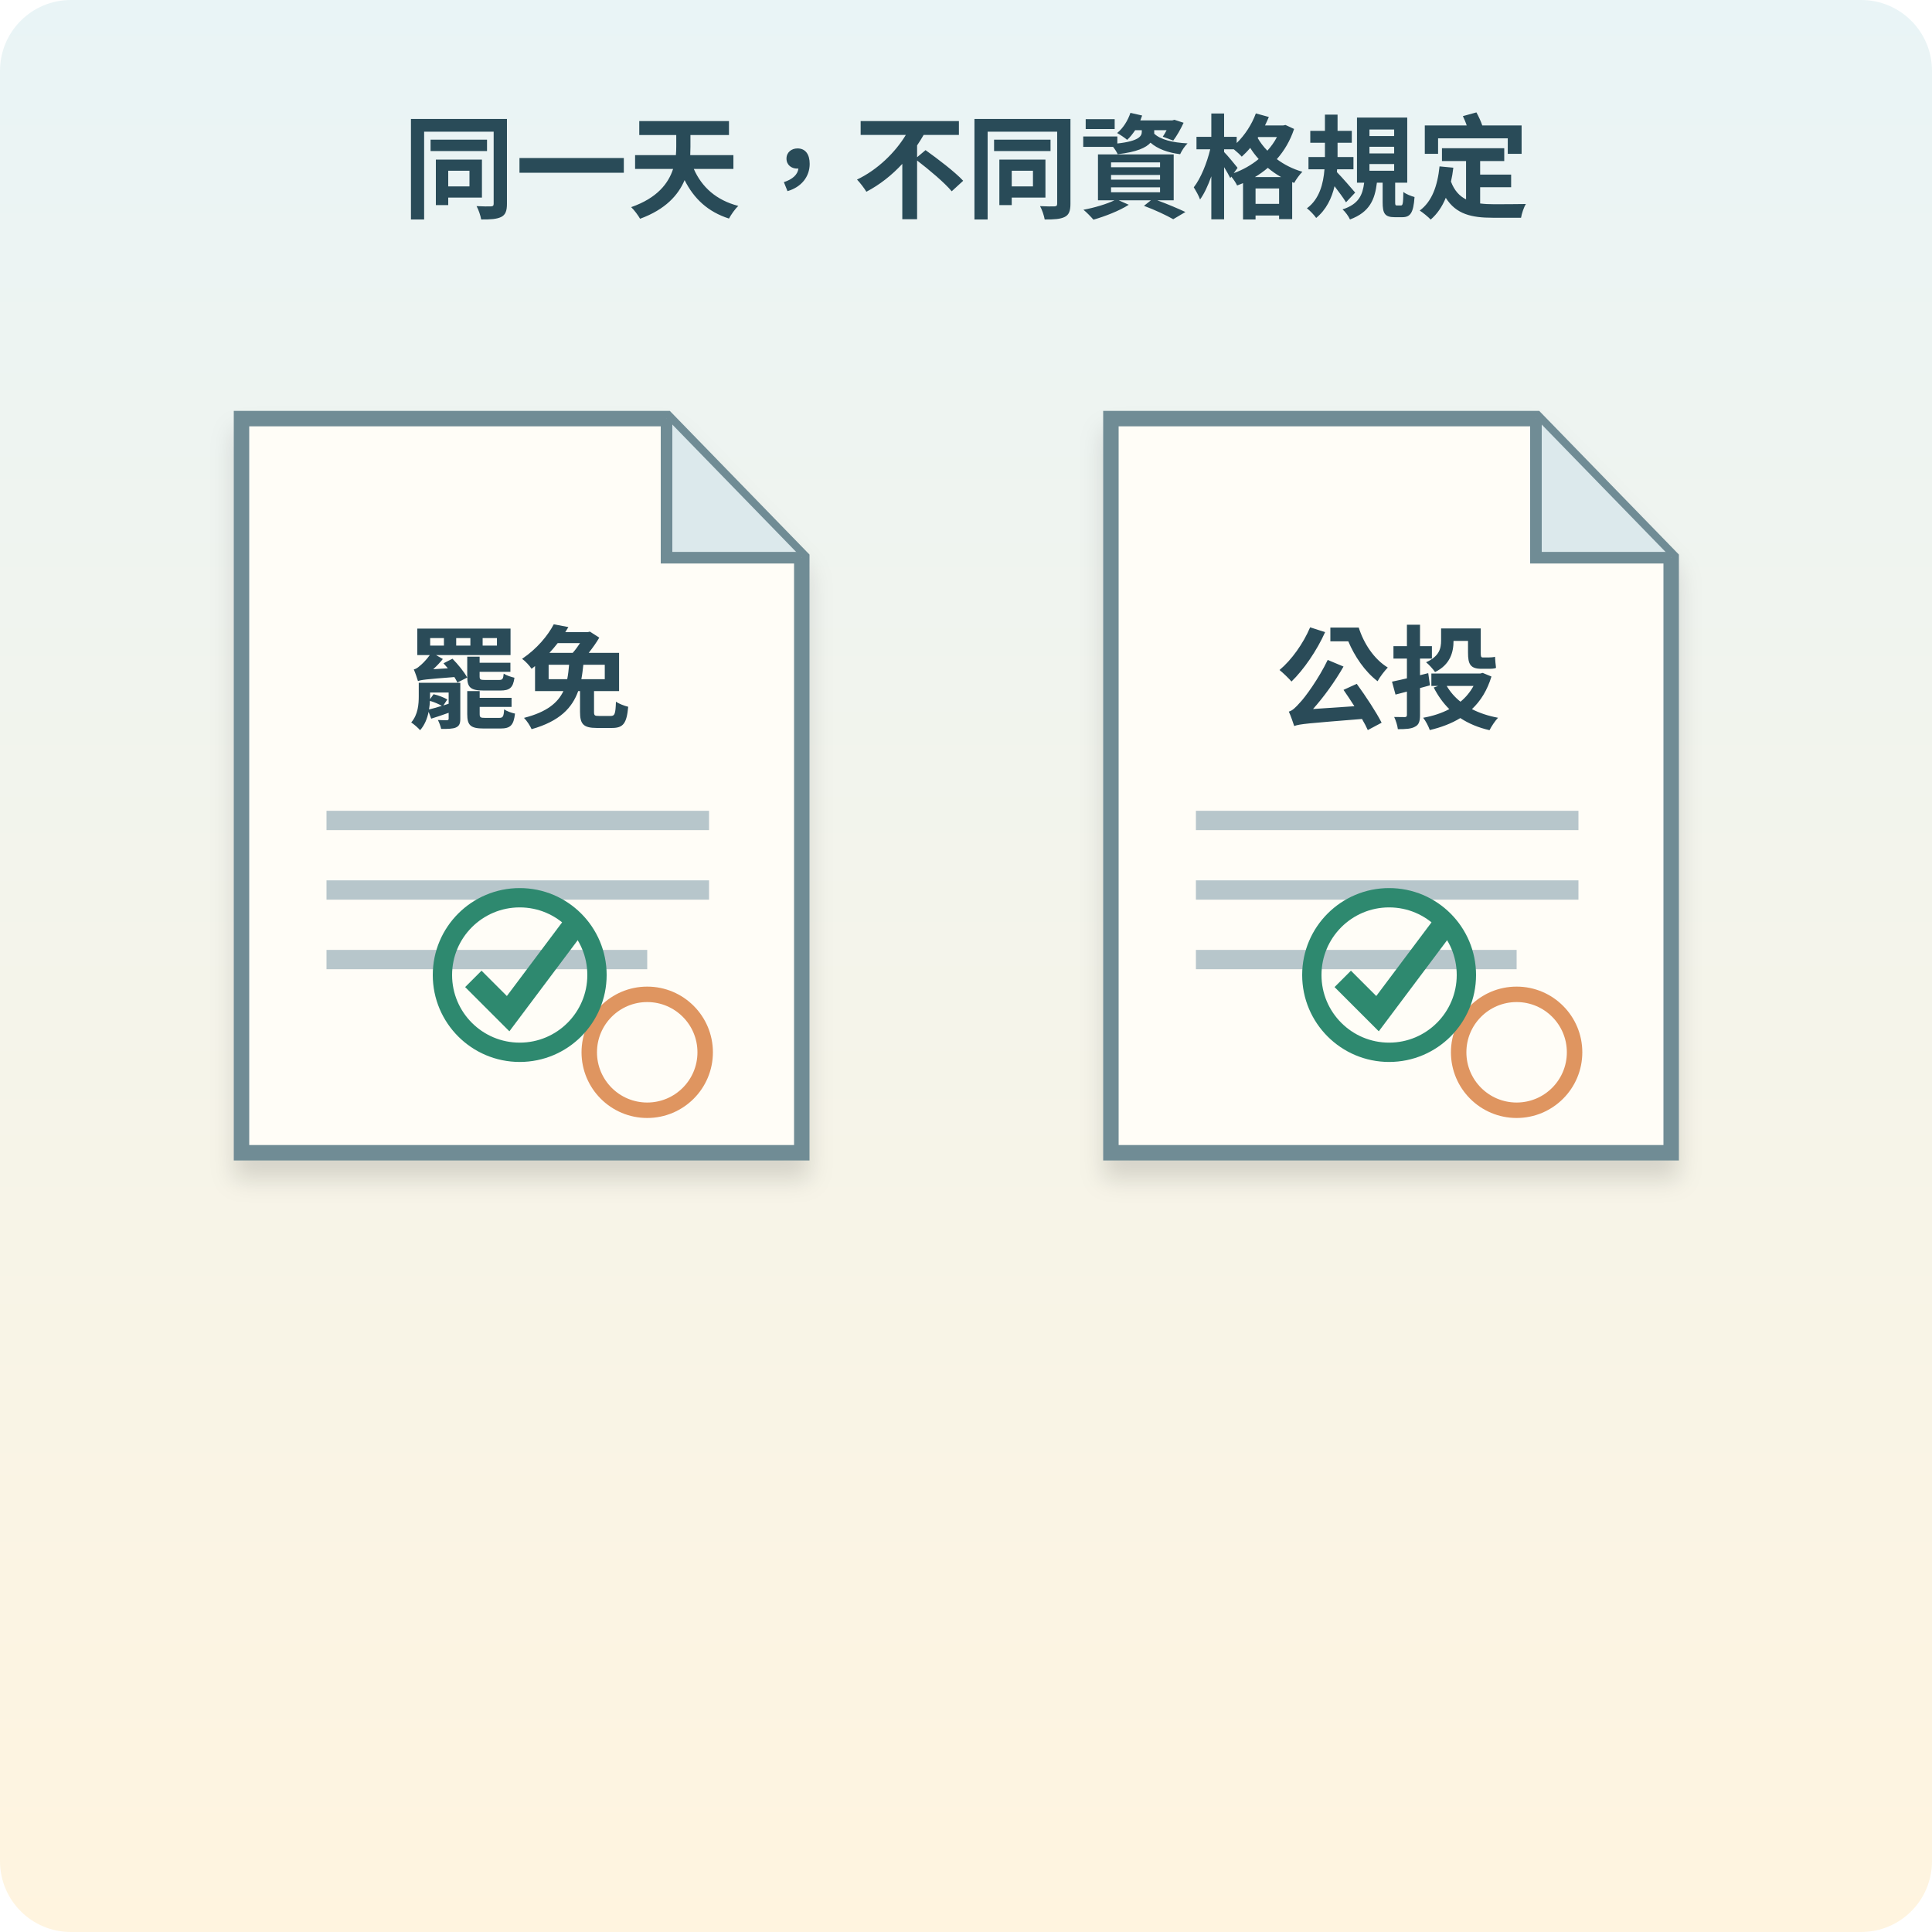
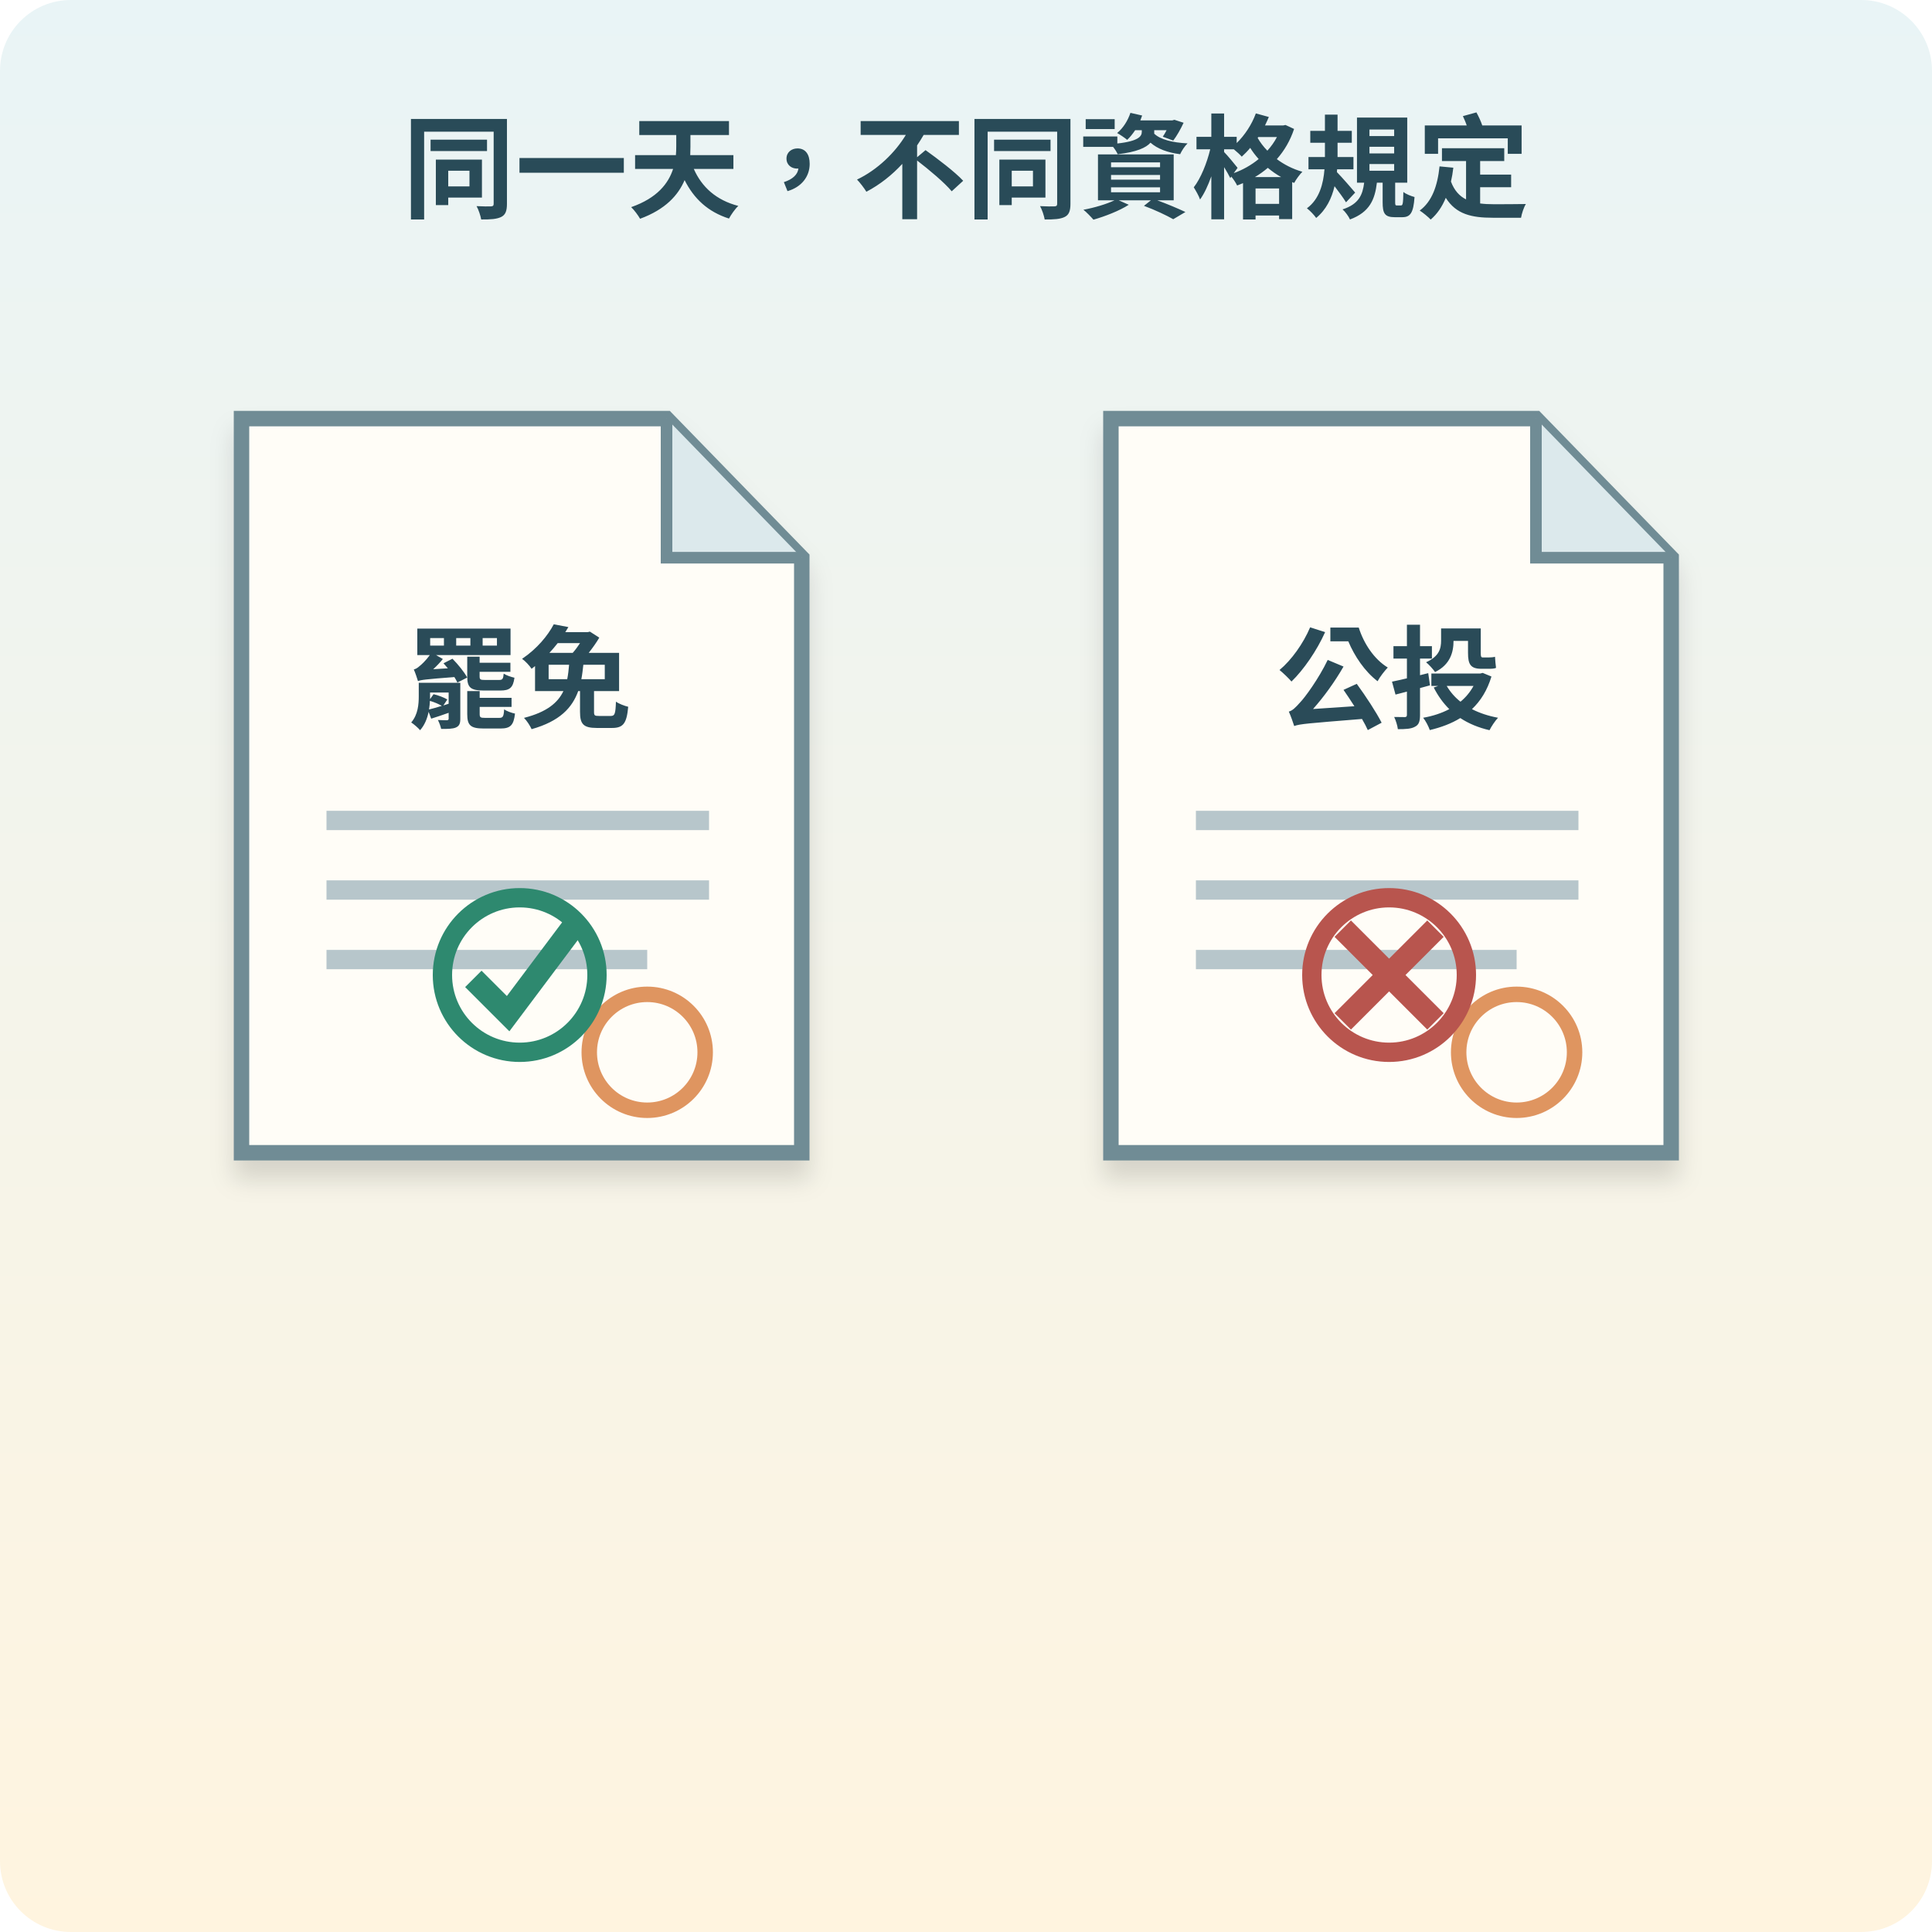
<svg xmlns="http://www.w3.org/2000/svg" width="600" height="600" viewBox="0 0 600 600">
  <defs>
    <linearGradient id="bg" x2="0" y2="1">
      <stop stop-color="#e9f4f6" />
      <stop offset="1" stop-color="#fff4df" />
    </linearGradient>
    <linearGradient id="stone" x2="0" y2="1">
      <stop stop-color="#f9ead0" />
      <stop offset="1" stop-color="#c4a67b" />
    </linearGradient>
    <linearGradient id="sea" x2="0" y2="1">
      <stop stop-color="#d7edf5" />
      <stop offset="1" stop-color="#a9d3e5" />
    </linearGradient>
    <marker id="arr" viewBox="0 0 10 10" refX="9" refY="5" markerWidth="4" markerHeight="4" orient="auto">
      <path d="M0 0L10 5L0 10Z" fill="#d27842" />
    </marker>
    <filter id="shadow">
      <feDropShadow dx="0" dy="5" stdDeviation="3" flood-opacity=".13" />
    </filter>
  </defs>
  <rect width="600" height="600" rx="22" fill="url(#bg)" />
  <g font-family="Noto Sans CJK TC,sans-serif">
    <g transform="translate(75 130) scale(1.2)">
      <g transform="translate(0 0) scale(1)" filter="url(#shadow)">
        <path d="M0 0H110L145 36V190H0Z" fill="#fffdf7" stroke="#708c95" stroke-width="4" />
        <path d="M110 0V36H145" fill="#dce9ec" stroke="#708c95" stroke-width="3" />
        <text x="72" y="78" font-size="29" fill="#294b58" text-anchor="middle" font-weight="600">罷免</text>
        <path d="M22 104H121M22 122H121M22 140H105" stroke="#b7c6cb" stroke-width="5" />
        <circle cx="105" cy="164" r="15" fill="none" stroke="#df9561" stroke-width="4" />
      </g>
      <circle cx="72" cy="144" r="20" fill="none" stroke="#2e896f" stroke-width="5" />
      <path d="M60 145l9 9 18-24" fill="none" stroke="#2e896f" stroke-width="6" />
    </g>
    <g transform="translate(345 130) scale(1.2)">
      <g transform="translate(0 0) scale(1)" filter="url(#shadow)">
        <path d="M0 0H110L145 36V190H0Z" fill="#fffdf7" stroke="#708c95" stroke-width="4" />
        <path d="M110 0V36H145" fill="#dce9ec" stroke="#708c95" stroke-width="3" />
        <text x="72" y="78" font-size="29" fill="#294b58" text-anchor="middle" font-weight="600">公投</text>
        <path d="M22 104H121M22 122H121M22 140H105" stroke="#b7c6cb" stroke-width="5" />
        <circle cx="105" cy="164" r="15" fill="none" stroke="#df9561" stroke-width="4" />
      </g>
-       <circle cx="72" cy="144" r="20" fill="none" stroke="#2e896f" stroke-width="5" />
-       <path d="M60 145l9 9 18-24" fill="none" stroke="#2e896f" stroke-width="6" />
+       <circle cx="72" cy="144" r="20" fill="none" stroke="#b8554e" stroke-width="5" />
+       <path d="M60 132L84 156M84 132L60 156" fill="none" stroke="#b8554e" stroke-width="6" />
    </g>
    <text x="300" y="65" font-size="35" fill="#294b58" text-anchor="middle" font-weight="600">同一天，不同資格規定</text>
  </g>
</svg>
